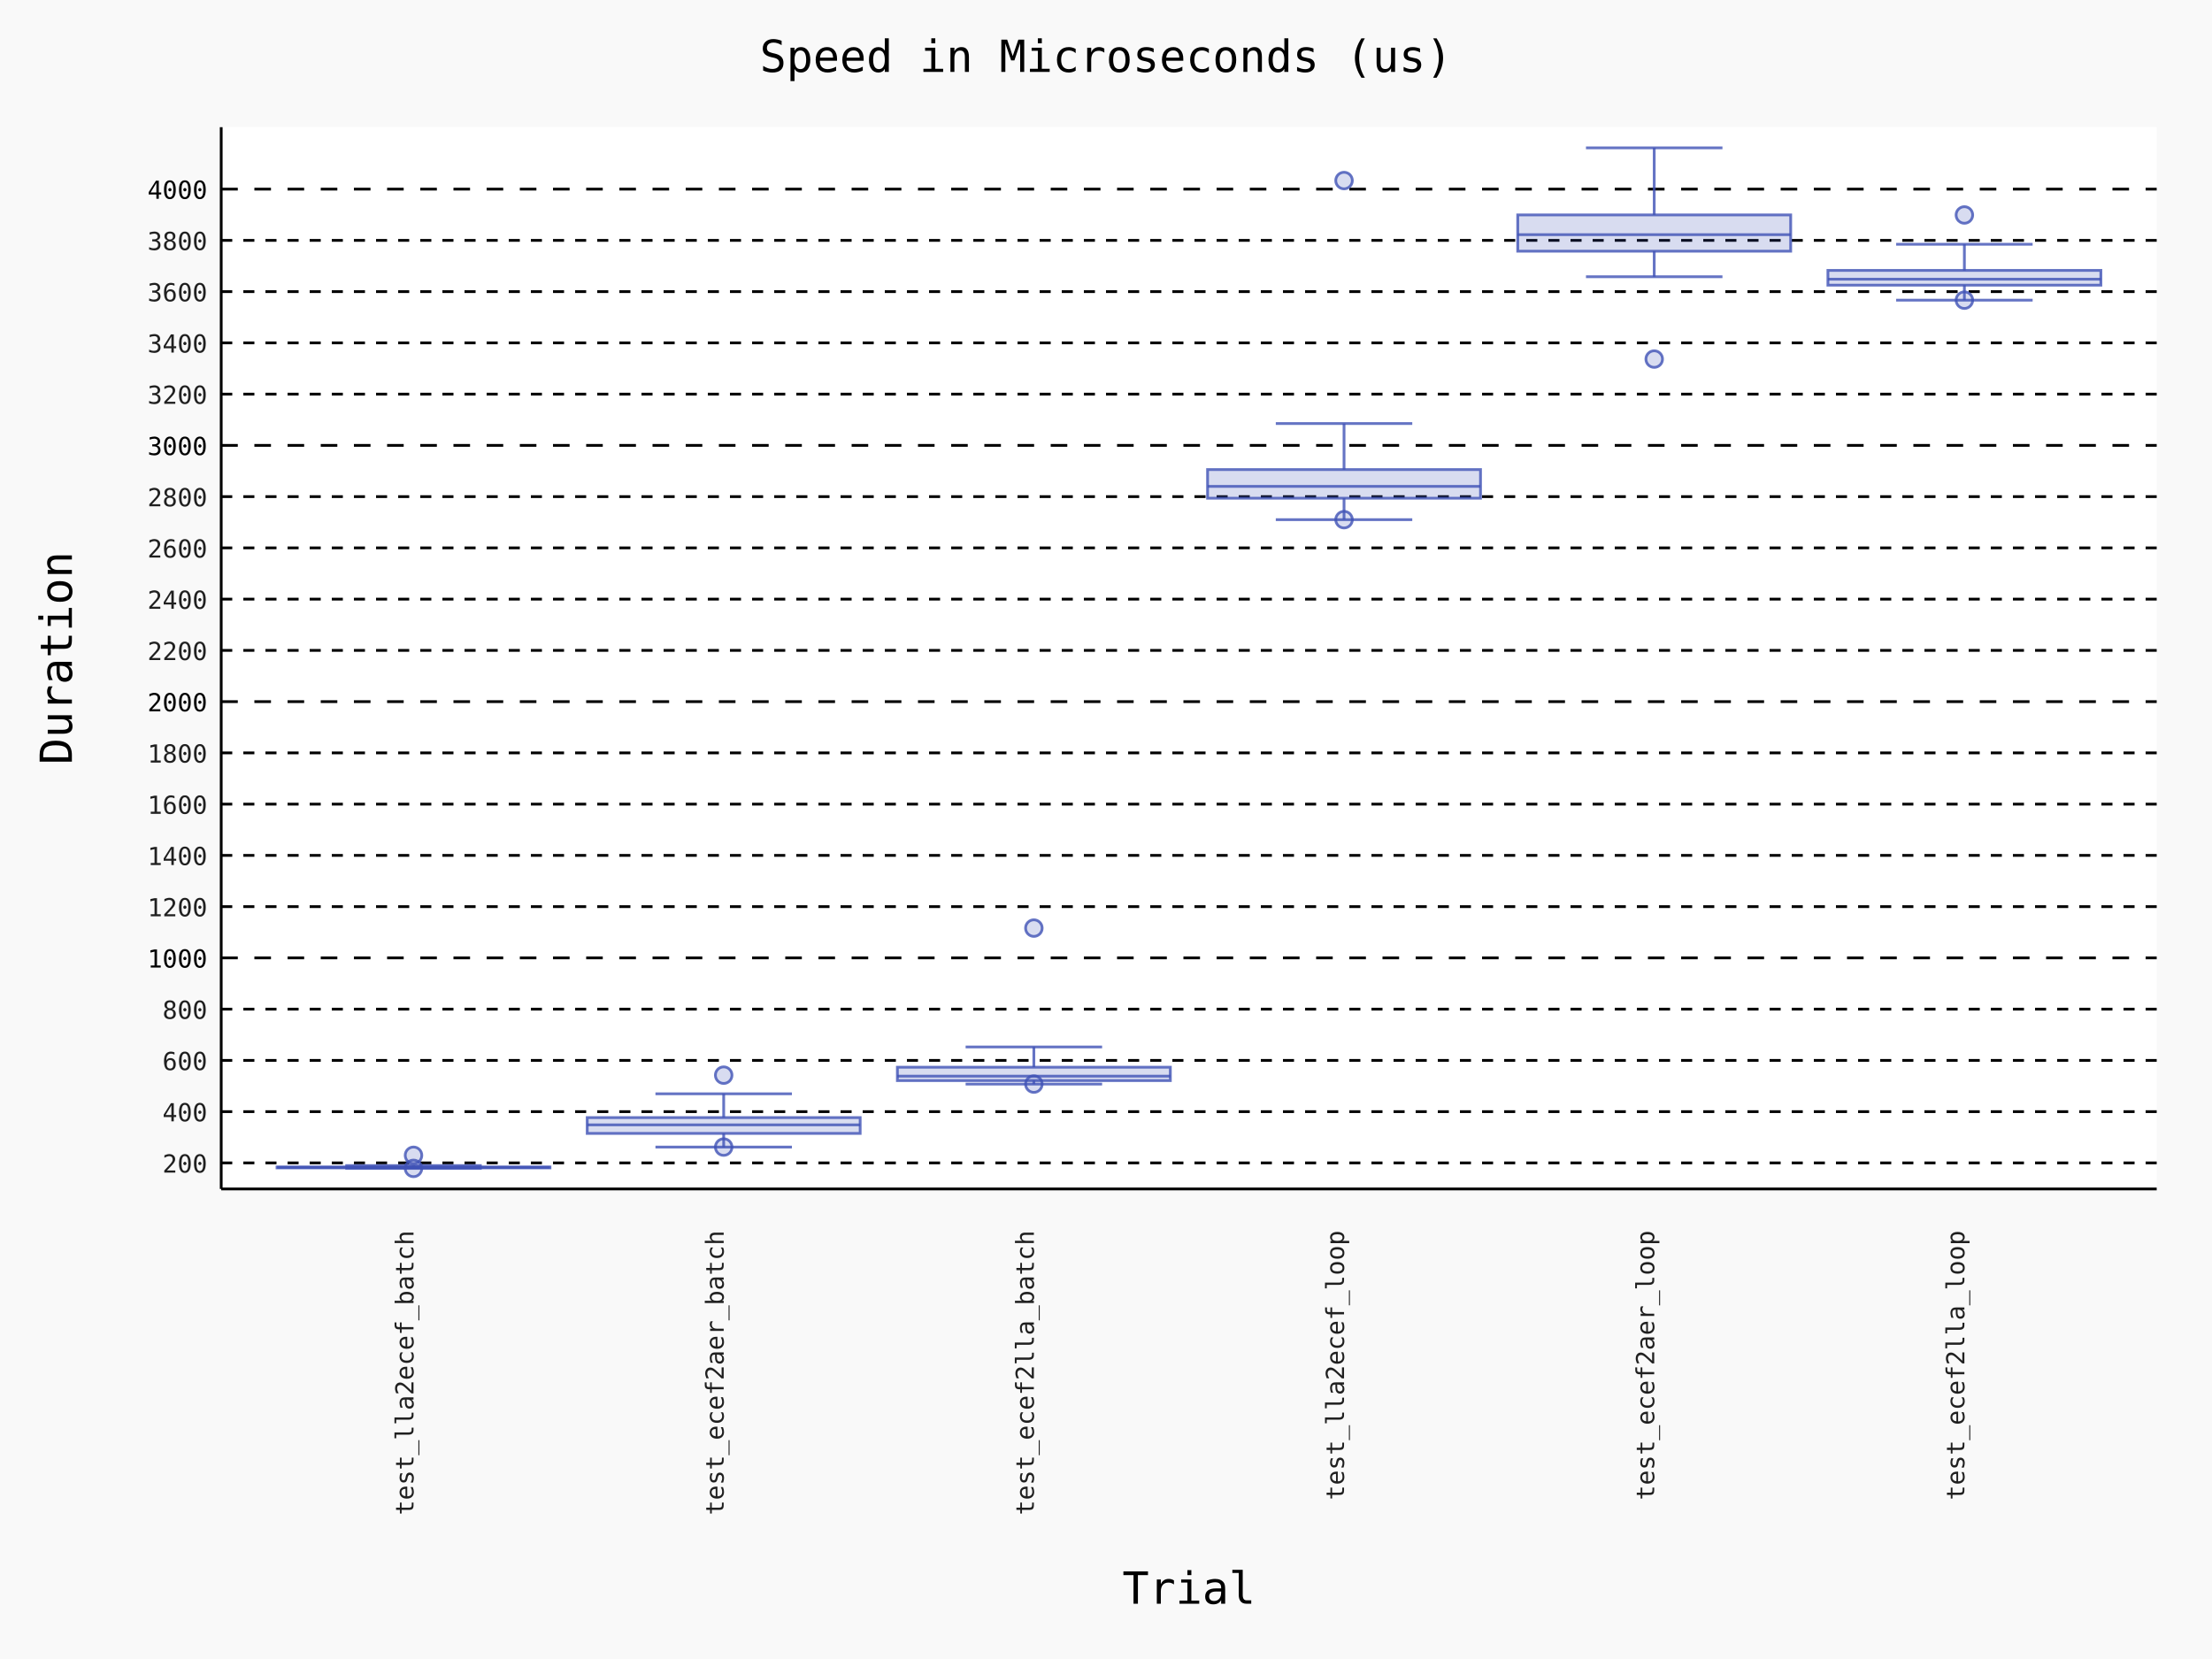
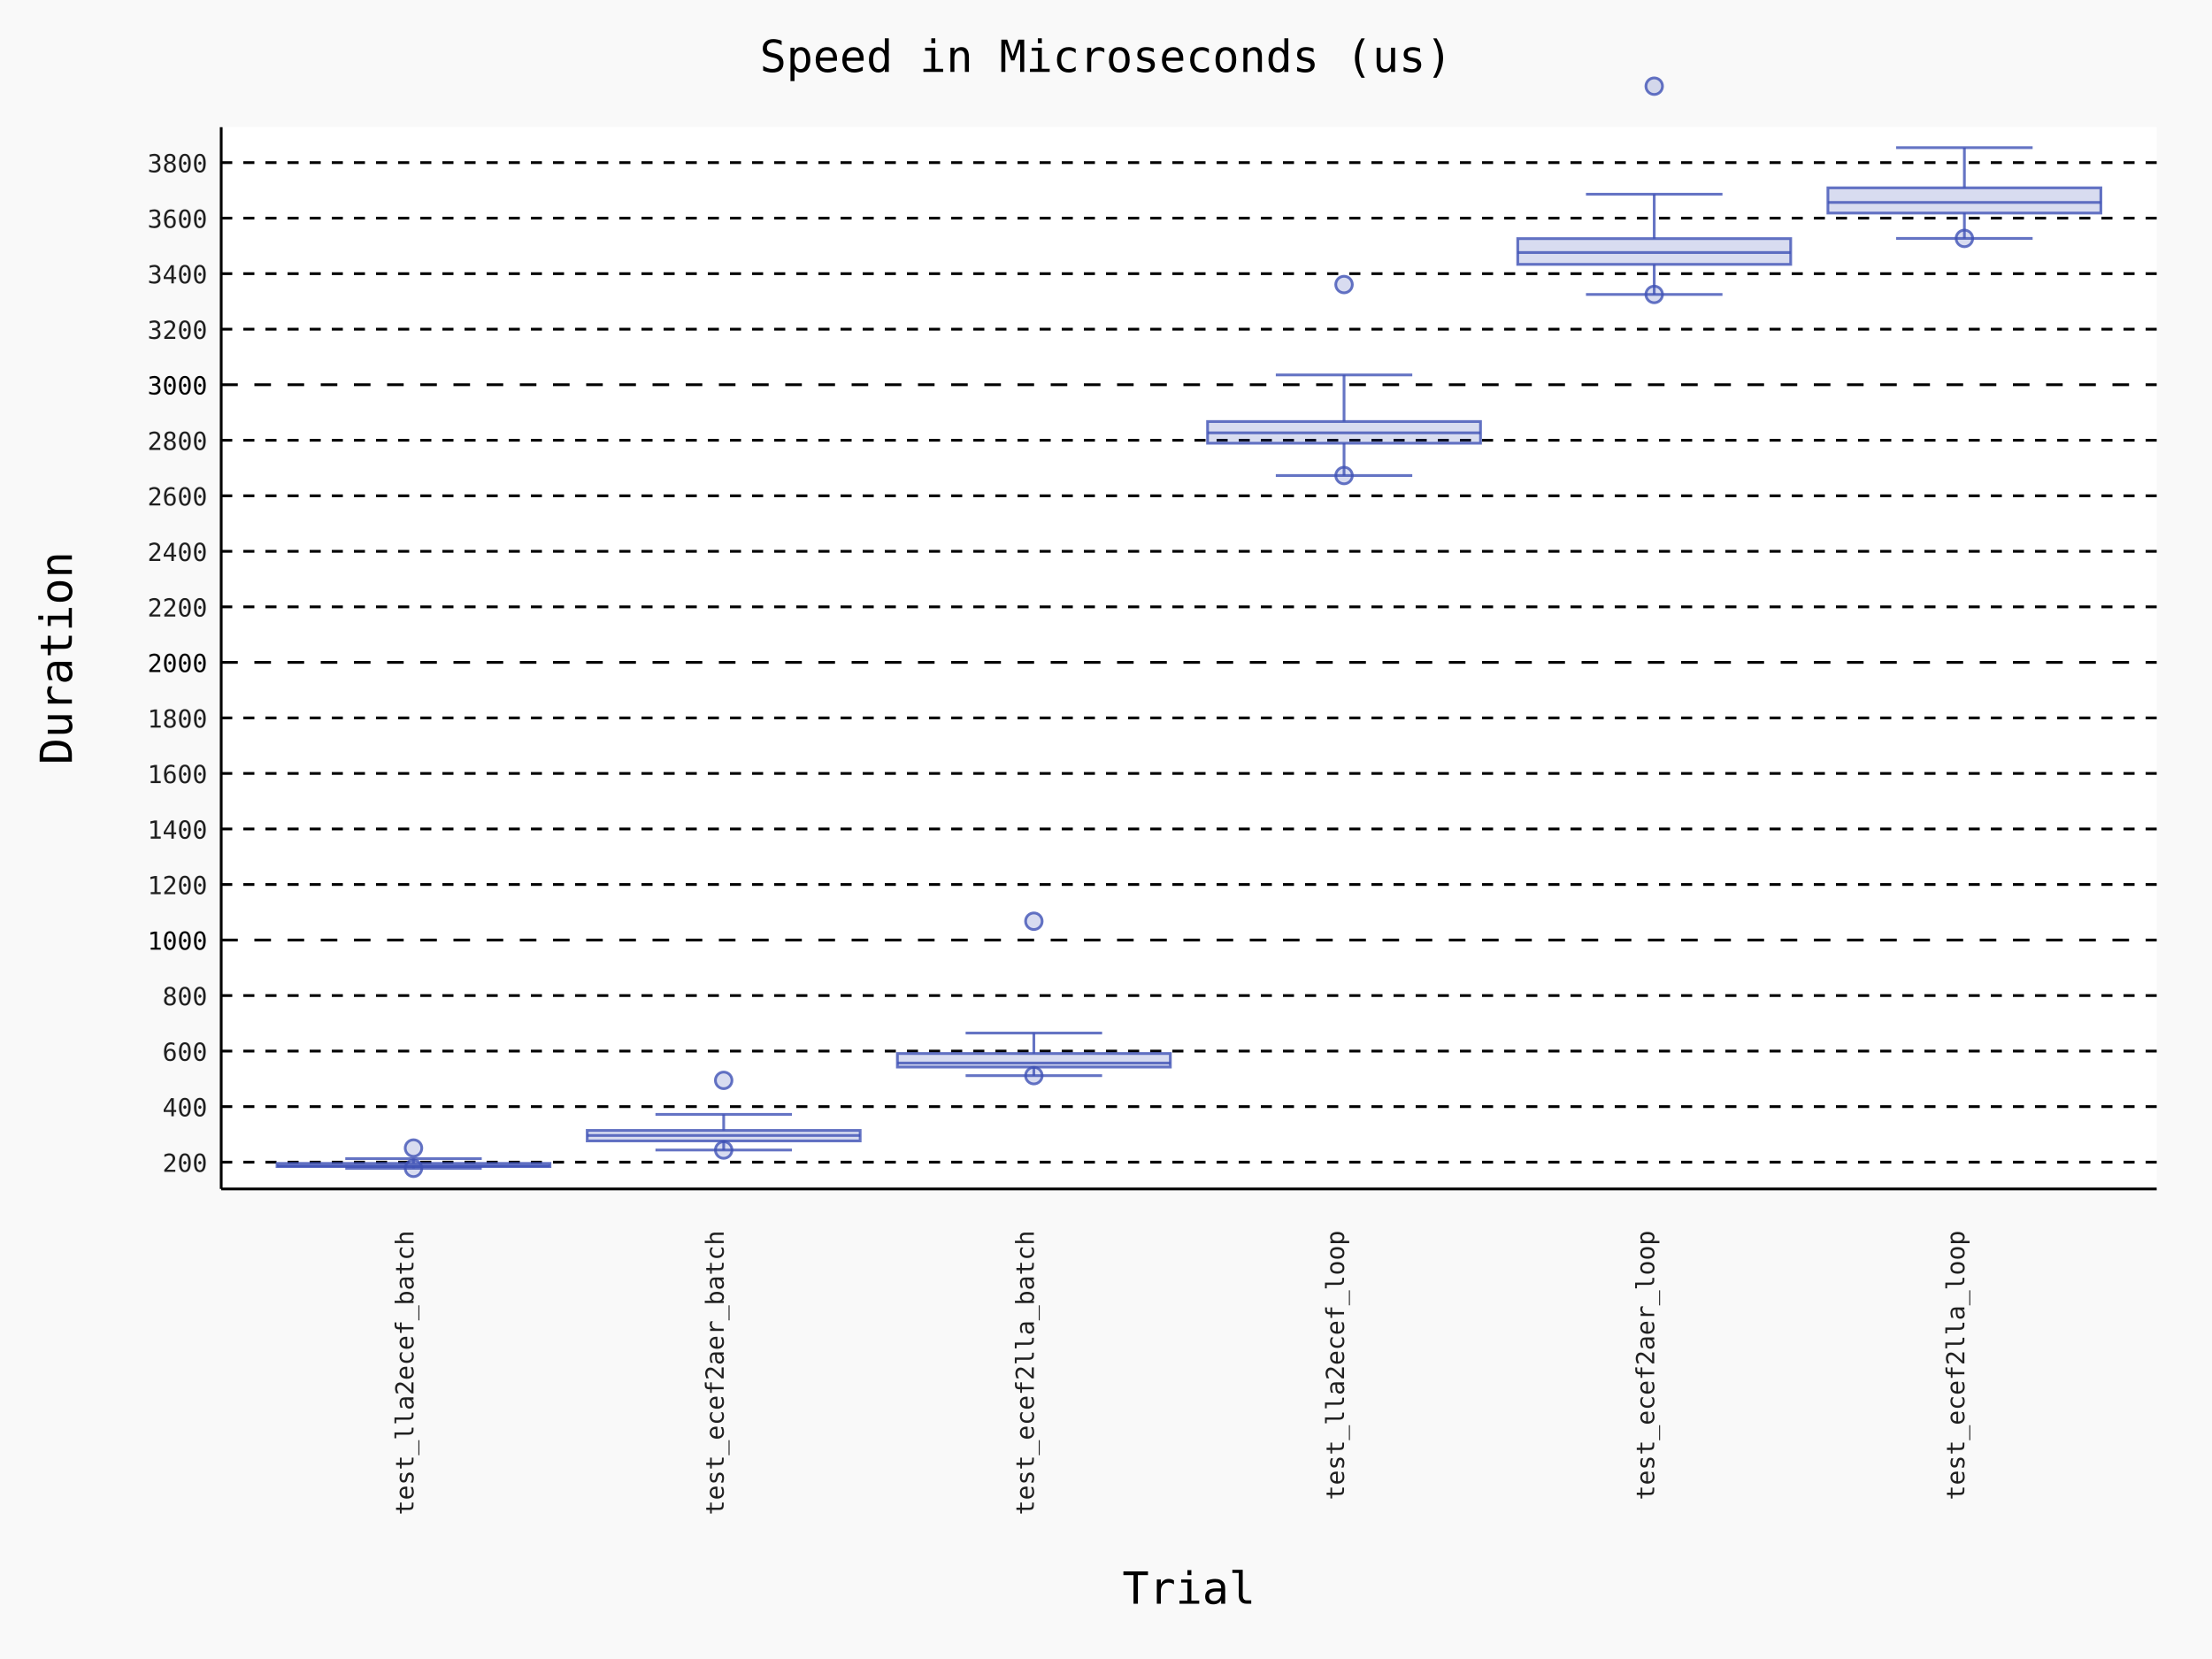
- <svg xmlns="http://www.w3.org/2000/svg" id="chart-3b60c3ae-923d-4933-a0ad-62714ce60d21" class="pygal-chart" viewBox="0 0 800 600">
+ <svg xmlns="http://www.w3.org/2000/svg" id="chart-8f14f3ff-cb44-42cc-8a55-32adf8438cd0" class="pygal-chart" viewBox="0 0 800 600">
  <defs>
-     <style type="text/css">#chart-3b60c3ae-923d-4933-a0ad-62714ce60d21{-webkit-user-select:none;-webkit-font-smoothing:antialiased;font-family:Consolas,"Deja Vu Sans Mono","Bitstream Vera Sans Mono","Courier New",monospace}#chart-3b60c3ae-923d-4933-a0ad-62714ce60d21 .title{font-family:Consolas,"Deja Vu Sans Mono","Bitstream Vera Sans Mono","Courier New",monospace;font-size:16px}#chart-3b60c3ae-923d-4933-a0ad-62714ce60d21 .legends .legend text{font-family:Consolas,"Deja Vu Sans Mono","Bitstream Vera Sans Mono","Courier New",monospace;font-size:14px}#chart-3b60c3ae-923d-4933-a0ad-62714ce60d21 .axis text{font-family:Consolas,"Deja Vu Sans Mono","Bitstream Vera Sans Mono","Courier New",monospace;font-size:10px}#chart-3b60c3ae-923d-4933-a0ad-62714ce60d21 .axis text.major{font-family:Consolas,"Deja Vu Sans Mono","Bitstream Vera Sans Mono","Courier New",monospace;font-size:10px}#chart-3b60c3ae-923d-4933-a0ad-62714ce60d21 .text-overlay text.value{font-family:Consolas,"Deja Vu Sans Mono","Bitstream Vera Sans Mono","Courier New",monospace;font-size:16px}#chart-3b60c3ae-923d-4933-a0ad-62714ce60d21 .text-overlay text.label{font-family:Consolas,"Deja Vu Sans Mono","Bitstream Vera Sans Mono","Courier New",monospace;font-size:10px}#chart-3b60c3ae-923d-4933-a0ad-62714ce60d21 .tooltip{font-family:Consolas,"Deja Vu Sans Mono","Bitstream Vera Sans Mono","Courier New",monospace;font-size:14px}#chart-3b60c3ae-923d-4933-a0ad-62714ce60d21 text.no_data{font-family:Consolas,"Deja Vu Sans Mono","Bitstream Vera Sans Mono","Courier New",monospace;font-size:64px}
- #chart-3b60c3ae-923d-4933-a0ad-62714ce60d21{background-color:rgba(249,249,249,1)}#chart-3b60c3ae-923d-4933-a0ad-62714ce60d21 path,#chart-3b60c3ae-923d-4933-a0ad-62714ce60d21 line,#chart-3b60c3ae-923d-4933-a0ad-62714ce60d21 rect,#chart-3b60c3ae-923d-4933-a0ad-62714ce60d21 circle{-webkit-transition:150ms;-moz-transition:150ms;transition:150ms}#chart-3b60c3ae-923d-4933-a0ad-62714ce60d21 .graph &gt; .background{fill:rgba(249,249,249,1)}#chart-3b60c3ae-923d-4933-a0ad-62714ce60d21 .plot &gt; .background{fill:rgba(255,255,255,1)}#chart-3b60c3ae-923d-4933-a0ad-62714ce60d21 .graph{fill:rgba(0,0,0,.87)}#chart-3b60c3ae-923d-4933-a0ad-62714ce60d21 text.no_data{fill:rgba(0,0,0,1)}#chart-3b60c3ae-923d-4933-a0ad-62714ce60d21 .title{fill:rgba(0,0,0,1)}#chart-3b60c3ae-923d-4933-a0ad-62714ce60d21 .legends .legend text{fill:rgba(0,0,0,.87)}#chart-3b60c3ae-923d-4933-a0ad-62714ce60d21 .legends .legend:hover text{fill:rgba(0,0,0,1)}#chart-3b60c3ae-923d-4933-a0ad-62714ce60d21 .axis .line{stroke:rgba(0,0,0,1)}#chart-3b60c3ae-923d-4933-a0ad-62714ce60d21 .axis .guide.line{stroke:rgba(0,0,0,.54)}#chart-3b60c3ae-923d-4933-a0ad-62714ce60d21 .axis .major.line{stroke:rgba(0,0,0,.87)}#chart-3b60c3ae-923d-4933-a0ad-62714ce60d21 .axis text.major{fill:rgba(0,0,0,1)}#chart-3b60c3ae-923d-4933-a0ad-62714ce60d21 .axis.y .guides:hover .guide.line,#chart-3b60c3ae-923d-4933-a0ad-62714ce60d21 .line-graph .axis.x .guides:hover .guide.line,#chart-3b60c3ae-923d-4933-a0ad-62714ce60d21 .stackedline-graph .axis.x .guides:hover .guide.line,#chart-3b60c3ae-923d-4933-a0ad-62714ce60d21 .xy-graph .axis.x .guides:hover .guide.line{stroke:rgba(0,0,0,1)}#chart-3b60c3ae-923d-4933-a0ad-62714ce60d21 .axis .guides:hover text{fill:rgba(0,0,0,1)}#chart-3b60c3ae-923d-4933-a0ad-62714ce60d21 .reactive{fill-opacity:.7;stroke-opacity:.8;stroke-width:1}#chart-3b60c3ae-923d-4933-a0ad-62714ce60d21 .ci{stroke:rgba(0,0,0,.87)}#chart-3b60c3ae-923d-4933-a0ad-62714ce60d21 .reactive.active,#chart-3b60c3ae-923d-4933-a0ad-62714ce60d21 .active .reactive{fill-opacity:.8;stroke-opacity:.9;stroke-width:4}#chart-3b60c3ae-923d-4933-a0ad-62714ce60d21 .ci .reactive.active{stroke-width:1.5}#chart-3b60c3ae-923d-4933-a0ad-62714ce60d21 .series text{fill:rgba(0,0,0,1)}#chart-3b60c3ae-923d-4933-a0ad-62714ce60d21 .tooltip rect{fill:rgba(255,255,255,1);stroke:rgba(0,0,0,1);-webkit-transition:opacity 150ms;-moz-transition:opacity 150ms;transition:opacity 150ms}#chart-3b60c3ae-923d-4933-a0ad-62714ce60d21 .tooltip .label{fill:rgba(0,0,0,.87)}#chart-3b60c3ae-923d-4933-a0ad-62714ce60d21 .tooltip .label{fill:rgba(0,0,0,.87)}#chart-3b60c3ae-923d-4933-a0ad-62714ce60d21 .tooltip .legend{font-size:.8em;fill:rgba(0,0,0,.54)}#chart-3b60c3ae-923d-4933-a0ad-62714ce60d21 .tooltip .x_label{font-size:.6em;fill:rgba(0,0,0,1)}#chart-3b60c3ae-923d-4933-a0ad-62714ce60d21 .tooltip .xlink{font-size:.5em;text-decoration:underline}#chart-3b60c3ae-923d-4933-a0ad-62714ce60d21 .tooltip .value{font-size:1.5em}#chart-3b60c3ae-923d-4933-a0ad-62714ce60d21 .bound{font-size:.5em}#chart-3b60c3ae-923d-4933-a0ad-62714ce60d21 .max-value{font-size:.75em;fill:rgba(0,0,0,.54)}#chart-3b60c3ae-923d-4933-a0ad-62714ce60d21 .map-element{fill:rgba(255,255,255,1);stroke:rgba(0,0,0,.54) !important}#chart-3b60c3ae-923d-4933-a0ad-62714ce60d21 .map-element .reactive{fill-opacity:inherit;stroke-opacity:inherit}#chart-3b60c3ae-923d-4933-a0ad-62714ce60d21 .color-0,#chart-3b60c3ae-923d-4933-a0ad-62714ce60d21 .color-0 a:visited{stroke:#3F51B5;fill:#3F51B5}#chart-3b60c3ae-923d-4933-a0ad-62714ce60d21 .color-1,#chart-3b60c3ae-923d-4933-a0ad-62714ce60d21 .color-1 a:visited{stroke:#3F51B5;fill:#3F51B5}#chart-3b60c3ae-923d-4933-a0ad-62714ce60d21 .color-2,#chart-3b60c3ae-923d-4933-a0ad-62714ce60d21 .color-2 a:visited{stroke:#3F51B5;fill:#3F51B5}#chart-3b60c3ae-923d-4933-a0ad-62714ce60d21 .color-3,#chart-3b60c3ae-923d-4933-a0ad-62714ce60d21 .color-3 a:visited{stroke:#3F51B5;fill:#3F51B5}#chart-3b60c3ae-923d-4933-a0ad-62714ce60d21 .color-4,#chart-3b60c3ae-923d-4933-a0ad-62714ce60d21 .color-4 a:visited{stroke:#3F51B5;fill:#3F51B5}#chart-3b60c3ae-923d-4933-a0ad-62714ce60d21 .color-5,#chart-3b60c3ae-923d-4933-a0ad-62714ce60d21 .color-5 a:visited{stroke:#3F51B5;fill:#3F51B5}#chart-3b60c3ae-923d-4933-a0ad-62714ce60d21 .text-overlay .color-0 text{fill:black}#chart-3b60c3ae-923d-4933-a0ad-62714ce60d21 .text-overlay .color-1 text{fill:black}#chart-3b60c3ae-923d-4933-a0ad-62714ce60d21 .text-overlay .color-2 text{fill:black}#chart-3b60c3ae-923d-4933-a0ad-62714ce60d21 .text-overlay .color-3 text{fill:black}#chart-3b60c3ae-923d-4933-a0ad-62714ce60d21 .text-overlay .color-4 text{fill:black}#chart-3b60c3ae-923d-4933-a0ad-62714ce60d21 .text-overlay .color-5 text{fill:black}
- #chart-3b60c3ae-923d-4933-a0ad-62714ce60d21 text.no_data{text-anchor:middle}#chart-3b60c3ae-923d-4933-a0ad-62714ce60d21 .guide.line{fill:none}#chart-3b60c3ae-923d-4933-a0ad-62714ce60d21 .centered{text-anchor:middle}#chart-3b60c3ae-923d-4933-a0ad-62714ce60d21 .title{text-anchor:middle}#chart-3b60c3ae-923d-4933-a0ad-62714ce60d21 .legends .legend text{fill-opacity:1}#chart-3b60c3ae-923d-4933-a0ad-62714ce60d21 .axis.x text{text-anchor:middle}#chart-3b60c3ae-923d-4933-a0ad-62714ce60d21 .axis.x:not(.web) text[transform]{text-anchor:start}#chart-3b60c3ae-923d-4933-a0ad-62714ce60d21 .axis.x:not(.web) text[transform].backwards{text-anchor:end}#chart-3b60c3ae-923d-4933-a0ad-62714ce60d21 .axis.y text{text-anchor:end}#chart-3b60c3ae-923d-4933-a0ad-62714ce60d21 .axis.y text[transform].backwards{text-anchor:start}#chart-3b60c3ae-923d-4933-a0ad-62714ce60d21 .axis.y2 text{text-anchor:start}#chart-3b60c3ae-923d-4933-a0ad-62714ce60d21 .axis.y2 text[transform].backwards{text-anchor:end}#chart-3b60c3ae-923d-4933-a0ad-62714ce60d21 .axis .guide.line{stroke-dasharray:4,4;stroke:black}#chart-3b60c3ae-923d-4933-a0ad-62714ce60d21 .axis .major.guide.line{stroke-dasharray:6,6;stroke:black}#chart-3b60c3ae-923d-4933-a0ad-62714ce60d21 .horizontal .axis.y .guide.line,#chart-3b60c3ae-923d-4933-a0ad-62714ce60d21 .horizontal .axis.y2 .guide.line,#chart-3b60c3ae-923d-4933-a0ad-62714ce60d21 .vertical .axis.x .guide.line{opacity:0}#chart-3b60c3ae-923d-4933-a0ad-62714ce60d21 .horizontal .axis.always_show .guide.line,#chart-3b60c3ae-923d-4933-a0ad-62714ce60d21 .vertical .axis.always_show .guide.line{opacity:1 !important}#chart-3b60c3ae-923d-4933-a0ad-62714ce60d21 .axis.y .guides:hover .guide.line,#chart-3b60c3ae-923d-4933-a0ad-62714ce60d21 .axis.y2 .guides:hover .guide.line,#chart-3b60c3ae-923d-4933-a0ad-62714ce60d21 .axis.x .guides:hover .guide.line{opacity:1}#chart-3b60c3ae-923d-4933-a0ad-62714ce60d21 .axis .guides:hover text{opacity:1}#chart-3b60c3ae-923d-4933-a0ad-62714ce60d21 .nofill{fill:none}#chart-3b60c3ae-923d-4933-a0ad-62714ce60d21 .subtle-fill{fill-opacity:.2}#chart-3b60c3ae-923d-4933-a0ad-62714ce60d21 .dot{stroke-width:1px;fill-opacity:1;stroke-opacity:1}#chart-3b60c3ae-923d-4933-a0ad-62714ce60d21 .dot.active{stroke-width:5px}#chart-3b60c3ae-923d-4933-a0ad-62714ce60d21 .dot.negative{fill:transparent}#chart-3b60c3ae-923d-4933-a0ad-62714ce60d21 text,#chart-3b60c3ae-923d-4933-a0ad-62714ce60d21 tspan{stroke:none !important}#chart-3b60c3ae-923d-4933-a0ad-62714ce60d21 .series text.active{opacity:1}#chart-3b60c3ae-923d-4933-a0ad-62714ce60d21 .tooltip rect{fill-opacity:.95;stroke-width:.5}#chart-3b60c3ae-923d-4933-a0ad-62714ce60d21 .tooltip text{fill-opacity:1}#chart-3b60c3ae-923d-4933-a0ad-62714ce60d21 .showable{visibility:hidden}#chart-3b60c3ae-923d-4933-a0ad-62714ce60d21 .showable.shown{visibility:visible}#chart-3b60c3ae-923d-4933-a0ad-62714ce60d21 .gauge-background{fill:rgba(229,229,229,1);stroke:none}#chart-3b60c3ae-923d-4933-a0ad-62714ce60d21 .bg-lines{stroke:rgba(249,249,249,1);stroke-width:2px}
+     <style type="text/css">#chart-8f14f3ff-cb44-42cc-8a55-32adf8438cd0{-webkit-user-select:none;-webkit-font-smoothing:antialiased;font-family:Consolas,"Deja Vu Sans Mono","Bitstream Vera Sans Mono","Courier New",monospace}#chart-8f14f3ff-cb44-42cc-8a55-32adf8438cd0 .title{font-family:Consolas,"Deja Vu Sans Mono","Bitstream Vera Sans Mono","Courier New",monospace;font-size:16px}#chart-8f14f3ff-cb44-42cc-8a55-32adf8438cd0 .legends .legend text{font-family:Consolas,"Deja Vu Sans Mono","Bitstream Vera Sans Mono","Courier New",monospace;font-size:14px}#chart-8f14f3ff-cb44-42cc-8a55-32adf8438cd0 .axis text{font-family:Consolas,"Deja Vu Sans Mono","Bitstream Vera Sans Mono","Courier New",monospace;font-size:10px}#chart-8f14f3ff-cb44-42cc-8a55-32adf8438cd0 .axis text.major{font-family:Consolas,"Deja Vu Sans Mono","Bitstream Vera Sans Mono","Courier New",monospace;font-size:10px}#chart-8f14f3ff-cb44-42cc-8a55-32adf8438cd0 .text-overlay text.value{font-family:Consolas,"Deja Vu Sans Mono","Bitstream Vera Sans Mono","Courier New",monospace;font-size:16px}#chart-8f14f3ff-cb44-42cc-8a55-32adf8438cd0 .text-overlay text.label{font-family:Consolas,"Deja Vu Sans Mono","Bitstream Vera Sans Mono","Courier New",monospace;font-size:10px}#chart-8f14f3ff-cb44-42cc-8a55-32adf8438cd0 .tooltip{font-family:Consolas,"Deja Vu Sans Mono","Bitstream Vera Sans Mono","Courier New",monospace;font-size:14px}#chart-8f14f3ff-cb44-42cc-8a55-32adf8438cd0 text.no_data{font-family:Consolas,"Deja Vu Sans Mono","Bitstream Vera Sans Mono","Courier New",monospace;font-size:64px}
+ #chart-8f14f3ff-cb44-42cc-8a55-32adf8438cd0{background-color:rgba(249,249,249,1)}#chart-8f14f3ff-cb44-42cc-8a55-32adf8438cd0 path,#chart-8f14f3ff-cb44-42cc-8a55-32adf8438cd0 line,#chart-8f14f3ff-cb44-42cc-8a55-32adf8438cd0 rect,#chart-8f14f3ff-cb44-42cc-8a55-32adf8438cd0 circle{-webkit-transition:150ms;-moz-transition:150ms;transition:150ms}#chart-8f14f3ff-cb44-42cc-8a55-32adf8438cd0 .graph &gt; .background{fill:rgba(249,249,249,1)}#chart-8f14f3ff-cb44-42cc-8a55-32adf8438cd0 .plot &gt; .background{fill:rgba(255,255,255,1)}#chart-8f14f3ff-cb44-42cc-8a55-32adf8438cd0 .graph{fill:rgba(0,0,0,.87)}#chart-8f14f3ff-cb44-42cc-8a55-32adf8438cd0 text.no_data{fill:rgba(0,0,0,1)}#chart-8f14f3ff-cb44-42cc-8a55-32adf8438cd0 .title{fill:rgba(0,0,0,1)}#chart-8f14f3ff-cb44-42cc-8a55-32adf8438cd0 .legends .legend text{fill:rgba(0,0,0,.87)}#chart-8f14f3ff-cb44-42cc-8a55-32adf8438cd0 .legends .legend:hover text{fill:rgba(0,0,0,1)}#chart-8f14f3ff-cb44-42cc-8a55-32adf8438cd0 .axis .line{stroke:rgba(0,0,0,1)}#chart-8f14f3ff-cb44-42cc-8a55-32adf8438cd0 .axis .guide.line{stroke:rgba(0,0,0,.54)}#chart-8f14f3ff-cb44-42cc-8a55-32adf8438cd0 .axis .major.line{stroke:rgba(0,0,0,.87)}#chart-8f14f3ff-cb44-42cc-8a55-32adf8438cd0 .axis text.major{fill:rgba(0,0,0,1)}#chart-8f14f3ff-cb44-42cc-8a55-32adf8438cd0 .axis.y .guides:hover .guide.line,#chart-8f14f3ff-cb44-42cc-8a55-32adf8438cd0 .line-graph .axis.x .guides:hover .guide.line,#chart-8f14f3ff-cb44-42cc-8a55-32adf8438cd0 .stackedline-graph .axis.x .guides:hover .guide.line,#chart-8f14f3ff-cb44-42cc-8a55-32adf8438cd0 .xy-graph .axis.x .guides:hover .guide.line{stroke:rgba(0,0,0,1)}#chart-8f14f3ff-cb44-42cc-8a55-32adf8438cd0 .axis .guides:hover text{fill:rgba(0,0,0,1)}#chart-8f14f3ff-cb44-42cc-8a55-32adf8438cd0 .reactive{fill-opacity:.7;stroke-opacity:.8;stroke-width:1}#chart-8f14f3ff-cb44-42cc-8a55-32adf8438cd0 .ci{stroke:rgba(0,0,0,.87)}#chart-8f14f3ff-cb44-42cc-8a55-32adf8438cd0 .reactive.active,#chart-8f14f3ff-cb44-42cc-8a55-32adf8438cd0 .active .reactive{fill-opacity:.8;stroke-opacity:.9;stroke-width:4}#chart-8f14f3ff-cb44-42cc-8a55-32adf8438cd0 .ci .reactive.active{stroke-width:1.5}#chart-8f14f3ff-cb44-42cc-8a55-32adf8438cd0 .series text{fill:rgba(0,0,0,1)}#chart-8f14f3ff-cb44-42cc-8a55-32adf8438cd0 .tooltip rect{fill:rgba(255,255,255,1);stroke:rgba(0,0,0,1);-webkit-transition:opacity 150ms;-moz-transition:opacity 150ms;transition:opacity 150ms}#chart-8f14f3ff-cb44-42cc-8a55-32adf8438cd0 .tooltip .label{fill:rgba(0,0,0,.87)}#chart-8f14f3ff-cb44-42cc-8a55-32adf8438cd0 .tooltip .label{fill:rgba(0,0,0,.87)}#chart-8f14f3ff-cb44-42cc-8a55-32adf8438cd0 .tooltip .legend{font-size:.8em;fill:rgba(0,0,0,.54)}#chart-8f14f3ff-cb44-42cc-8a55-32adf8438cd0 .tooltip .x_label{font-size:.6em;fill:rgba(0,0,0,1)}#chart-8f14f3ff-cb44-42cc-8a55-32adf8438cd0 .tooltip .xlink{font-size:.5em;text-decoration:underline}#chart-8f14f3ff-cb44-42cc-8a55-32adf8438cd0 .tooltip .value{font-size:1.5em}#chart-8f14f3ff-cb44-42cc-8a55-32adf8438cd0 .bound{font-size:.5em}#chart-8f14f3ff-cb44-42cc-8a55-32adf8438cd0 .max-value{font-size:.75em;fill:rgba(0,0,0,.54)}#chart-8f14f3ff-cb44-42cc-8a55-32adf8438cd0 .map-element{fill:rgba(255,255,255,1);stroke:rgba(0,0,0,.54) !important}#chart-8f14f3ff-cb44-42cc-8a55-32adf8438cd0 .map-element .reactive{fill-opacity:inherit;stroke-opacity:inherit}#chart-8f14f3ff-cb44-42cc-8a55-32adf8438cd0 .color-0,#chart-8f14f3ff-cb44-42cc-8a55-32adf8438cd0 .color-0 a:visited{stroke:#3F51B5;fill:#3F51B5}#chart-8f14f3ff-cb44-42cc-8a55-32adf8438cd0 .color-1,#chart-8f14f3ff-cb44-42cc-8a55-32adf8438cd0 .color-1 a:visited{stroke:#3F51B5;fill:#3F51B5}#chart-8f14f3ff-cb44-42cc-8a55-32adf8438cd0 .color-2,#chart-8f14f3ff-cb44-42cc-8a55-32adf8438cd0 .color-2 a:visited{stroke:#3F51B5;fill:#3F51B5}#chart-8f14f3ff-cb44-42cc-8a55-32adf8438cd0 .color-3,#chart-8f14f3ff-cb44-42cc-8a55-32adf8438cd0 .color-3 a:visited{stroke:#3F51B5;fill:#3F51B5}#chart-8f14f3ff-cb44-42cc-8a55-32adf8438cd0 .color-4,#chart-8f14f3ff-cb44-42cc-8a55-32adf8438cd0 .color-4 a:visited{stroke:#3F51B5;fill:#3F51B5}#chart-8f14f3ff-cb44-42cc-8a55-32adf8438cd0 .color-5,#chart-8f14f3ff-cb44-42cc-8a55-32adf8438cd0 .color-5 a:visited{stroke:#3F51B5;fill:#3F51B5}#chart-8f14f3ff-cb44-42cc-8a55-32adf8438cd0 .text-overlay .color-0 text{fill:black}#chart-8f14f3ff-cb44-42cc-8a55-32adf8438cd0 .text-overlay .color-1 text{fill:black}#chart-8f14f3ff-cb44-42cc-8a55-32adf8438cd0 .text-overlay .color-2 text{fill:black}#chart-8f14f3ff-cb44-42cc-8a55-32adf8438cd0 .text-overlay .color-3 text{fill:black}#chart-8f14f3ff-cb44-42cc-8a55-32adf8438cd0 .text-overlay .color-4 text{fill:black}#chart-8f14f3ff-cb44-42cc-8a55-32adf8438cd0 .text-overlay .color-5 text{fill:black}
+ #chart-8f14f3ff-cb44-42cc-8a55-32adf8438cd0 text.no_data{text-anchor:middle}#chart-8f14f3ff-cb44-42cc-8a55-32adf8438cd0 .guide.line{fill:none}#chart-8f14f3ff-cb44-42cc-8a55-32adf8438cd0 .centered{text-anchor:middle}#chart-8f14f3ff-cb44-42cc-8a55-32adf8438cd0 .title{text-anchor:middle}#chart-8f14f3ff-cb44-42cc-8a55-32adf8438cd0 .legends .legend text{fill-opacity:1}#chart-8f14f3ff-cb44-42cc-8a55-32adf8438cd0 .axis.x text{text-anchor:middle}#chart-8f14f3ff-cb44-42cc-8a55-32adf8438cd0 .axis.x:not(.web) text[transform]{text-anchor:start}#chart-8f14f3ff-cb44-42cc-8a55-32adf8438cd0 .axis.x:not(.web) text[transform].backwards{text-anchor:end}#chart-8f14f3ff-cb44-42cc-8a55-32adf8438cd0 .axis.y text{text-anchor:end}#chart-8f14f3ff-cb44-42cc-8a55-32adf8438cd0 .axis.y text[transform].backwards{text-anchor:start}#chart-8f14f3ff-cb44-42cc-8a55-32adf8438cd0 .axis.y2 text{text-anchor:start}#chart-8f14f3ff-cb44-42cc-8a55-32adf8438cd0 .axis.y2 text[transform].backwards{text-anchor:end}#chart-8f14f3ff-cb44-42cc-8a55-32adf8438cd0 .axis .guide.line{stroke-dasharray:4,4;stroke:black}#chart-8f14f3ff-cb44-42cc-8a55-32adf8438cd0 .axis .major.guide.line{stroke-dasharray:6,6;stroke:black}#chart-8f14f3ff-cb44-42cc-8a55-32adf8438cd0 .horizontal .axis.y .guide.line,#chart-8f14f3ff-cb44-42cc-8a55-32adf8438cd0 .horizontal .axis.y2 .guide.line,#chart-8f14f3ff-cb44-42cc-8a55-32adf8438cd0 .vertical .axis.x .guide.line{opacity:0}#chart-8f14f3ff-cb44-42cc-8a55-32adf8438cd0 .horizontal .axis.always_show .guide.line,#chart-8f14f3ff-cb44-42cc-8a55-32adf8438cd0 .vertical .axis.always_show .guide.line{opacity:1 !important}#chart-8f14f3ff-cb44-42cc-8a55-32adf8438cd0 .axis.y .guides:hover .guide.line,#chart-8f14f3ff-cb44-42cc-8a55-32adf8438cd0 .axis.y2 .guides:hover .guide.line,#chart-8f14f3ff-cb44-42cc-8a55-32adf8438cd0 .axis.x .guides:hover .guide.line{opacity:1}#chart-8f14f3ff-cb44-42cc-8a55-32adf8438cd0 .axis .guides:hover text{opacity:1}#chart-8f14f3ff-cb44-42cc-8a55-32adf8438cd0 .nofill{fill:none}#chart-8f14f3ff-cb44-42cc-8a55-32adf8438cd0 .subtle-fill{fill-opacity:.2}#chart-8f14f3ff-cb44-42cc-8a55-32adf8438cd0 .dot{stroke-width:1px;fill-opacity:1;stroke-opacity:1}#chart-8f14f3ff-cb44-42cc-8a55-32adf8438cd0 .dot.active{stroke-width:5px}#chart-8f14f3ff-cb44-42cc-8a55-32adf8438cd0 .dot.negative{fill:transparent}#chart-8f14f3ff-cb44-42cc-8a55-32adf8438cd0 text,#chart-8f14f3ff-cb44-42cc-8a55-32adf8438cd0 tspan{stroke:none !important}#chart-8f14f3ff-cb44-42cc-8a55-32adf8438cd0 .series text.active{opacity:1}#chart-8f14f3ff-cb44-42cc-8a55-32adf8438cd0 .tooltip rect{fill-opacity:.95;stroke-width:.5}#chart-8f14f3ff-cb44-42cc-8a55-32adf8438cd0 .tooltip text{fill-opacity:1}#chart-8f14f3ff-cb44-42cc-8a55-32adf8438cd0 .showable{visibility:hidden}#chart-8f14f3ff-cb44-42cc-8a55-32adf8438cd0 .showable.shown{visibility:visible}#chart-8f14f3ff-cb44-42cc-8a55-32adf8438cd0 .gauge-background{fill:rgba(229,229,229,1);stroke:none}#chart-8f14f3ff-cb44-42cc-8a55-32adf8438cd0 .bg-lines{stroke:rgba(249,249,249,1);stroke-width:2px}
.tooltip .value{font-size:1em !important}.axis text{font-size:9px !important}</style>
  </defs>
  <g class="graph custombox-graph vertical">
    <rect x="0" y="0" width="800" height="600" class="background" />
    <g transform="translate(80, 46)" class="plot">
      <rect x="0" y="0" width="700.0" height="384.0" class="background" />
      <g class="axis y always_show">
        <path d="M0 384 h700" class="line" />
        <g class="guides">
-           <path d="M0 374.576 h700" class="guide line" />
-           <text x="-5" y="378.076" class="">200</text>
-         </g>
-         <g class="guides">
-           <path d="M0 356.041 h700" class="guide line" />
-           <text x="-5" y="359.541" class="">400</text>
-         </g>
-         <g class="guides">
-           <path d="M0 337.505 h700" class="guide line" />
-           <text x="-5" y="341.005" class="">600</text>
-         </g>
-         <g class="guides">
-           <path d="M0 318.969 h700" class="guide line" />
-           <text x="-5" y="322.469" class="">800</text>
-         </g>
-         <g class="guides">
-           <path d="M0 300.434 h700" class="major guide line" />
-           <text x="-5" y="303.934" class="major">1000</text>
-         </g>
-         <g class="guides">
-           <path d="M0 281.898 h700" class="guide line" />
-           <text x="-5" y="285.398" class="">1200</text>
-         </g>
-         <g class="guides">
-           <path d="M0 263.362 h700" class="guide line" />
-           <text x="-5" y="266.862" class="">1400</text>
-         </g>
-         <g class="guides">
-           <path d="M0 244.827 h700" class="guide line" />
-           <text x="-5" y="248.327" class="">1600</text>
-         </g>
-         <g class="guides">
-           <path d="M0 226.291 h700" class="guide line" />
-           <text x="-5" y="229.791" class="">1800</text>
-         </g>
-         <g class="guides">
-           <path d="M0 207.755 h700" class="major guide line" />
-           <text x="-5" y="211.255" class="major">2000</text>
-         </g>
-         <g class="guides">
-           <path d="M0 189.22 h700" class="guide line" />
-           <text x="-5" y="192.72" class="">2200</text>
-         </g>
-         <g class="guides">
-           <path d="M0 170.684 h700" class="guide line" />
-           <text x="-5" y="174.184" class="">2400</text>
-         </g>
-         <g class="guides">
-           <path d="M0 152.148 h700" class="guide line" />
-           <text x="-5" y="155.648" class="">2600</text>
-         </g>
-         <g class="guides">
-           <path d="M0 133.613 h700" class="guide line" />
-           <text x="-5" y="137.113" class="">2800</text>
-         </g>
-         <g class="guides">
-           <path d="M0 115.077 h700" class="major guide line" />
-           <text x="-5" y="118.577" class="major">3000</text>
-         </g>
-         <g class="guides">
-           <path d="M0 96.541 h700" class="guide line" />
-           <text x="-5" y="100.041" class="">3200</text>
-         </g>
-         <g class="guides">
-           <path d="M0 78.006 h700" class="guide line" />
-           <text x="-5" y="81.506" class="">3400</text>
-         </g>
-         <g class="guides">
-           <path d="M0 59.47 h700" class="guide line" />
-           <text x="-5" y="62.97" class="">3600</text>
-         </g>
-         <g class="guides">
-           <path d="M0 40.934 h700" class="guide line" />
-           <text x="-5" y="44.434" class="">3800</text>
-         </g>
-         <g class="guides">
-           <path d="M0 22.399 h700" class="major guide line" />
-           <text x="-5" y="25.899" class="major">4000</text>
+           <path d="M0 374.306 h700" class="guide line" />
+           <text x="-5" y="377.806" class="">200</text>
+         </g>
+         <g class="guides">
+           <path d="M0 354.223 h700" class="guide line" />
+           <text x="-5" y="357.723" class="">400</text>
+         </g>
+         <g class="guides">
+           <path d="M0 334.139 h700" class="guide line" />
+           <text x="-5" y="337.639" class="">600</text>
+         </g>
+         <g class="guides">
+           <path d="M0 314.056 h700" class="guide line" />
+           <text x="-5" y="317.556" class="">800</text>
+         </g>
+         <g class="guides">
+           <path d="M0 293.973 h700" class="major guide line" />
+           <text x="-5" y="297.473" class="major">1000</text>
+         </g>
+         <g class="guides">
+           <path d="M0 273.889 h700" class="guide line" />
+           <text x="-5" y="277.39" class="">1200</text>
+         </g>
+         <g class="guides">
+           <path d="M0 253.806 h700" class="guide line" />
+           <text x="-5" y="257.306" class="">1400</text>
+         </g>
+         <g class="guides">
+           <path d="M0 233.723 h700" class="guide line" />
+           <text x="-5" y="237.223" class="">1600</text>
+         </g>
+         <g class="guides">
+           <path d="M0 213.64 h700" class="guide line" />
+           <text x="-5" y="217.14" class="">1800</text>
+         </g>
+         <g class="guides">
+           <path d="M0 193.556 h700" class="major guide line" />
+           <text x="-5" y="197.056" class="major">2000</text>
+         </g>
+         <g class="guides">
+           <path d="M0 173.473 h700" class="guide line" />
+           <text x="-5" y="176.973" class="">2200</text>
+         </g>
+         <g class="guides">
+           <path d="M0 153.39 h700" class="guide line" />
+           <text x="-5" y="156.89" class="">2400</text>
+         </g>
+         <g class="guides">
+           <path d="M0 133.307 h700" class="guide line" />
+           <text x="-5" y="136.807" class="">2600</text>
+         </g>
+         <g class="guides">
+           <path d="M0 113.223 h700" class="guide line" />
+           <text x="-5" y="116.723" class="">2800</text>
+         </g>
+         <g class="guides">
+           <path d="M0 93.14 h700" class="major guide line" />
+           <text x="-5" y="96.64" class="major">3000</text>
+         </g>
+         <g class="guides">
+           <path d="M0 73.057 h700" class="guide line" />
+           <text x="-5" y="76.557" class="">3200</text>
+         </g>
+         <g class="guides">
+           <path d="M0 52.974 h700" class="guide line" />
+           <text x="-5" y="56.474" class="">3400</text>
+         </g>
+         <g class="guides">
+           <path d="M0 32.89 h700" class="guide line" />
+           <text x="-5" y="36.39" class="">3600</text>
+         </g>
+         <g class="guides">
+           <path d="M0 12.807 h700" class="guide line" />
+           <text x="-5" y="16.307" class="">3800</text>
        </g>
      </g>
      <g class="axis x">
        <path d="M0 0 v384" class="line" />
        <g class="guides">
          <path d="M69.551 0 v384" class="guide line" />
          <text x="69.551" y="399.0" class="backwards" transform="rotate(270 69.55128 399)">test_lla2ecef_batch</text>
        </g>
        <g class="guides">
          <path d="M181.731 0 v384" class="guide line" />
          <text x="181.731" y="399.0" class="backwards" transform="rotate(270 181.7308 399)">test_ecef2aer_batch</text>
        </g>
        <g class="guides">
          <path d="M293.91 0 v384" class="guide line" />
          <text x="293.91" y="399.0" class="backwards" transform="rotate(270 293.9103 399)">test_ecef2lla_batch</text>
        </g>
        <g class="guides">
          <path d="M406.09 0 v384" class="guide line" />
          <text x="406.09" y="399.0" class="backwards" transform="rotate(270 406.0897 399)">test_lla2ecef_loop</text>
        </g>
        <g class="guides">
          <path d="M518.269 0 v384" class="guide line" />
          <text x="518.269" y="399.0" class="backwards" transform="rotate(270 518.2692 399)">test_ecef2aer_loop</text>
        </g>
        <g class="guides">
          <path d="M630.449 0 v384" class="guide line" />
          <text x="630.449" y="399.0" class="backwards" transform="rotate(270 630.4487 399)">test_ecef2lla_loop</text>
        </g>
      </g>
      <g class="series serie-0 color-0">
        <g class="boxes">
          <g class="box">
-             <path stroke-width="3" d="M44.872 376.561 L94.231 376.561" class="reactive tooltip-trigger" />
-             <path stroke-width="3" d="M20.192 376.206 L118.91 376.206" class="reactive tooltip-trigger" />
-             <path stroke-width="3" d="M44.872 375.55 L94.231 375.55" class="reactive tooltip-trigger" />
-             <path stroke-width="2" d="M69.551 376.561 L69.551 376.38" class="reactive tooltip-trigger" />
-             <path stroke-width="2" d="M69.551 375.55 L69.551 376.052" class="reactive tooltip-trigger" />
-             <rect x="20.192" y="376.052" height="0.328" width="98.718" class="subtle-fill reactive tooltip-trigger" />
-             <circle cx="69.551" cy="376.561" r="3" class="subtle-fill reactive tooltip-trigger" />
-             <circle cx="69.551" cy="371.835" r="3" class="subtle-fill reactive tooltip-trigger" />
+             <path stroke-width="3" d="M44.872 376.54 L94.231 376.54" class="reactive tooltip-trigger" />
+             <path stroke-width="3" d="M20.192 375.687 L118.91 375.687" class="reactive tooltip-trigger" />
+             <path stroke-width="3" d="M44.872 373.026 L94.231 373.026" class="reactive tooltip-trigger" />
+             <path stroke-width="2" d="M69.551 376.54 L69.551 375.908" class="reactive tooltip-trigger" />
+             <path stroke-width="2" d="M69.551 373.026 L69.551 374.758" class="reactive tooltip-trigger" />
+             <rect x="20.192" y="374.758" height="1.151" width="98.718" class="subtle-fill reactive tooltip-trigger" />
+             <circle cx="69.551" cy="376.54" r="3" class="subtle-fill reactive tooltip-trigger" />
+             <circle cx="69.551" cy="369.214" r="3" class="subtle-fill reactive tooltip-trigger" />
          </g>
        </g>
      </g>
      <g class="series serie-1 color-1">
        <g class="boxes">
          <g class="box">
-             <path stroke-width="3" d="M157.051 368.854 L206.41 368.854" class="reactive tooltip-trigger" />
-             <path stroke-width="3" d="M132.372 360.821 L231.09 360.821" class="reactive tooltip-trigger" />
-             <path stroke-width="3" d="M157.051 349.588 L206.41 349.588" class="reactive tooltip-trigger" />
-             <path stroke-width="2" d="M181.731 368.854 L181.731 363.916" class="reactive tooltip-trigger" />
-             <path stroke-width="2" d="M181.731 349.588 L181.731 358.19" class="reactive tooltip-trigger" />
-             <rect x="132.372" y="358.19" height="5.727" width="98.718" class="subtle-fill reactive tooltip-trigger" />
-             <circle cx="181.731" cy="368.854" r="3" class="subtle-fill reactive tooltip-trigger" />
-             <circle cx="181.731" cy="342.846" r="3" class="subtle-fill reactive tooltip-trigger" />
+             <path stroke-width="3" d="M157.051 369.921 L206.41 369.921" class="reactive tooltip-trigger" />
+             <path stroke-width="3" d="M132.372 364.649 L231.09 364.649" class="reactive tooltip-trigger" />
+             <path stroke-width="3" d="M157.051 357.03 L206.41 357.03" class="reactive tooltip-trigger" />
+             <path stroke-width="2" d="M181.731 369.921 L181.731 366.628" class="reactive tooltip-trigger" />
+             <path stroke-width="2" d="M181.731 357.03 L181.731 362.833" class="reactive tooltip-trigger" />
+             <rect x="132.372" y="362.833" height="3.795" width="98.718" class="subtle-fill reactive tooltip-trigger" />
+             <circle cx="181.731" cy="369.921" r="3" class="subtle-fill reactive tooltip-trigger" />
+             <circle cx="181.731" cy="344.729" r="3" class="subtle-fill reactive tooltip-trigger" />
          </g>
        </g>
      </g>
      <g class="series serie-2 color-2">
        <g class="boxes">
          <g class="box">
-             <path stroke-width="3" d="M269.231 346.074 L318.59 346.074" class="reactive tooltip-trigger" />
-             <path stroke-width="3" d="M244.551 343.205 L343.269 343.205" class="reactive tooltip-trigger" />
-             <path stroke-width="3" d="M269.231 332.647 L318.59 332.647" class="reactive tooltip-trigger" />
-             <path stroke-width="2" d="M293.91 346.074 L293.91 344.812" class="reactive tooltip-trigger" />
-             <path stroke-width="2" d="M293.91 332.647 L293.91 339.969" class="reactive tooltip-trigger" />
-             <rect x="244.551" y="339.969" height="4.843" width="98.718" class="subtle-fill reactive tooltip-trigger" />
-             <circle cx="293.91" cy="346.074" r="3" class="subtle-fill reactive tooltip-trigger" />
-             <circle cx="293.91" cy="289.66" r="3" class="subtle-fill reactive tooltip-trigger" />
+             <path stroke-width="3" d="M269.231 343.018 L318.59 343.018" class="reactive tooltip-trigger" />
+             <path stroke-width="3" d="M244.551 338.461 L343.269 338.461" class="reactive tooltip-trigger" />
+             <path stroke-width="3" d="M269.231 327.612 L318.59 327.612" class="reactive tooltip-trigger" />
+             <path stroke-width="2" d="M293.91 343.018 L293.91 339.913" class="reactive tooltip-trigger" />
+             <path stroke-width="2" d="M293.91 327.612 L293.91 335.016" class="reactive tooltip-trigger" />
+             <rect x="244.551" y="335.016" height="4.897" width="98.718" class="subtle-fill reactive tooltip-trigger" />
+             <circle cx="293.91" cy="343.018" r="3" class="subtle-fill reactive tooltip-trigger" />
+             <circle cx="293.91" cy="287.182" r="3" class="subtle-fill reactive tooltip-trigger" />
          </g>
        </g>
      </g>
      <g class="series serie-3 color-3">
        <g class="boxes">
          <g class="box">
-             <path stroke-width="3" d="M381.41 141.942 L430.769 141.942" class="reactive tooltip-trigger" />
-             <path stroke-width="3" d="M356.731 129.905 L455.449 129.905" class="reactive tooltip-trigger" />
-             <path stroke-width="3" d="M381.41 107.176 L430.769 107.176" class="reactive tooltip-trigger" />
-             <path stroke-width="2" d="M406.09 141.942 L406.09 134.184" class="reactive tooltip-trigger" />
-             <path stroke-width="2" d="M406.09 107.176 L406.09 123.822" class="reactive tooltip-trigger" />
-             <rect x="356.731" y="123.822" height="10.363" width="98.718" class="subtle-fill reactive tooltip-trigger" />
-             <circle cx="406.09" cy="141.942" r="3" class="subtle-fill reactive tooltip-trigger" />
-             <circle cx="406.09" cy="19.301" r="3" class="subtle-fill reactive tooltip-trigger" />
+             <path stroke-width="3" d="M381.41 125.98 L430.769 125.98" class="reactive tooltip-trigger" />
+             <path stroke-width="3" d="M356.731 110.541 L455.449 110.541" class="reactive tooltip-trigger" />
+             <path stroke-width="3" d="M381.41 89.596 L430.769 89.596" class="reactive tooltip-trigger" />
+             <path stroke-width="2" d="M406.09 125.98 L406.09 114.301" class="reactive tooltip-trigger" />
+             <path stroke-width="2" d="M406.09 89.596 L406.09 106.449" class="reactive tooltip-trigger" />
+             <rect x="356.731" y="106.449" height="7.851" width="98.718" class="subtle-fill reactive tooltip-trigger" />
+             <circle cx="406.09" cy="125.98" r="3" class="subtle-fill reactive tooltip-trigger" />
+             <circle cx="406.09" cy="56.907" r="3" class="subtle-fill reactive tooltip-trigger" />
          </g>
        </g>
      </g>
      <g class="series serie-4 color-4">
        <g class="boxes">
          <g class="box">
-             <path stroke-width="3" d="M493.59 54.087 L542.949 54.087" class="reactive tooltip-trigger" />
-             <path stroke-width="3" d="M468.91 38.868 L567.628 38.868" class="reactive tooltip-trigger" />
-             <path stroke-width="3" d="M493.59 7.473 L542.949 7.473" class="reactive tooltip-trigger" />
-             <path stroke-width="2" d="M518.269 54.087 L518.269 44.846" class="reactive tooltip-trigger" />
-             <path stroke-width="2" d="M518.269 7.473 L518.269 31.724" class="reactive tooltip-trigger" />
-             <rect x="468.91" y="31.724" height="13.122" width="98.718" class="subtle-fill reactive tooltip-trigger" />
-             <circle cx="518.269" cy="83.867" r="3" class="subtle-fill reactive tooltip-trigger" />
-             <circle cx="518.269" cy="-59.514" r="3" class="subtle-fill reactive tooltip-trigger" />
+             <path stroke-width="3" d="M493.59 60.492 L542.949 60.492" class="reactive tooltip-trigger" />
+             <path stroke-width="3" d="M468.91 45.329 L567.628 45.329" class="reactive tooltip-trigger" />
+             <path stroke-width="3" d="M493.59 24.238 L542.949 24.238" class="reactive tooltip-trigger" />
+             <path stroke-width="2" d="M518.269 60.492 L518.269 49.616" class="reactive tooltip-trigger" />
+             <path stroke-width="2" d="M518.269 24.238 L518.269 40.297" class="reactive tooltip-trigger" />
+             <rect x="468.91" y="40.297" height="9.319" width="98.718" class="subtle-fill reactive tooltip-trigger" />
+             <circle cx="518.269" cy="60.492" r="3" class="subtle-fill reactive tooltip-trigger" />
+             <circle cx="518.269" cy="-14.828" r="3" class="subtle-fill reactive tooltip-trigger" />
          </g>
        </g>
      </g>
      <g class="series serie-5 color-5">
        <g class="boxes">
          <g class="box">
-             <path stroke-width="3" d="M605.769 62.559 L655.128 62.559" class="reactive tooltip-trigger" />
-             <path stroke-width="3" d="M581.09 54.975 L679.808 54.975" class="reactive tooltip-trigger" />
-             <path stroke-width="3" d="M605.769 42.344 L655.128 42.344" class="reactive tooltip-trigger" />
-             <path stroke-width="2" d="M630.449 62.559 L630.449 57.132" class="reactive tooltip-trigger" />
-             <path stroke-width="2" d="M630.449 42.344 L630.449 51.793" class="reactive tooltip-trigger" />
-             <rect x="581.09" y="51.793" height="5.339" width="98.718" class="subtle-fill reactive tooltip-trigger" />
-             <circle cx="630.449" cy="62.559" r="3" class="subtle-fill reactive tooltip-trigger" />
-             <circle cx="630.449" cy="31.747" r="3" class="subtle-fill reactive tooltip-trigger" />
+             <path stroke-width="3" d="M605.769 40.225 L655.128 40.225" class="reactive tooltip-trigger" />
+             <path stroke-width="3" d="M581.09 27.213 L679.808 27.213" class="reactive tooltip-trigger" />
+             <path stroke-width="3" d="M605.769 7.401 L655.128 7.401" class="reactive tooltip-trigger" />
+             <path stroke-width="2" d="M630.449 40.225 L630.449 31.059" class="reactive tooltip-trigger" />
+             <path stroke-width="2" d="M630.449 7.401 L630.449 21.929" class="reactive tooltip-trigger" />
+             <rect x="581.09" y="21.929" height="9.13" width="98.718" class="subtle-fill reactive tooltip-trigger" />
+             <circle cx="630.449" cy="40.225" r="3" class="subtle-fill reactive tooltip-trigger" />
+             <circle cx="630.449" cy="-184.197" r="3" class="subtle-fill reactive tooltip-trigger" />
          </g>
        </g>
      </g>
    </g>
    <g class="titles">
      <text x="400.0" y="26" class="title plot_title">Speed in Microseconds (us)</text>
      <text x="430.0" y="580.0" class="title">Trial</text>
      <text x="0" y="264.0" class="title" transform="rotate(-90 0 238)">Duration</text>
    </g>
    <g transform="translate(80, 46)" class="plot overlay">
      <g class="series serie-0 color-0" />
      <g class="series serie-1 color-1" />
      <g class="series serie-2 color-2" />
      <g class="series serie-3 color-3" />
      <g class="series serie-4 color-4" />
      <g class="series serie-5 color-5" />
    </g>
    <g transform="translate(80, 46)" class="plot text-overlay">
      <g class="series serie-0 color-0" />
      <g class="series serie-1 color-1" />
      <g class="series serie-2 color-2" />
      <g class="series serie-3 color-3" />
      <g class="series serie-4 color-4" />
      <g class="series serie-5 color-5" />
    </g>
    <g transform="translate(80, 46)" class="plot tooltip-overlay">
      <g transform="translate(0 0)" style="opacity: 0" class="tooltip">
        <rect rx="0" ry="0" width="0" height="0" class="tooltip-box" />
        <g class="text" />
      </g>
    </g>
  </g>
</svg>
